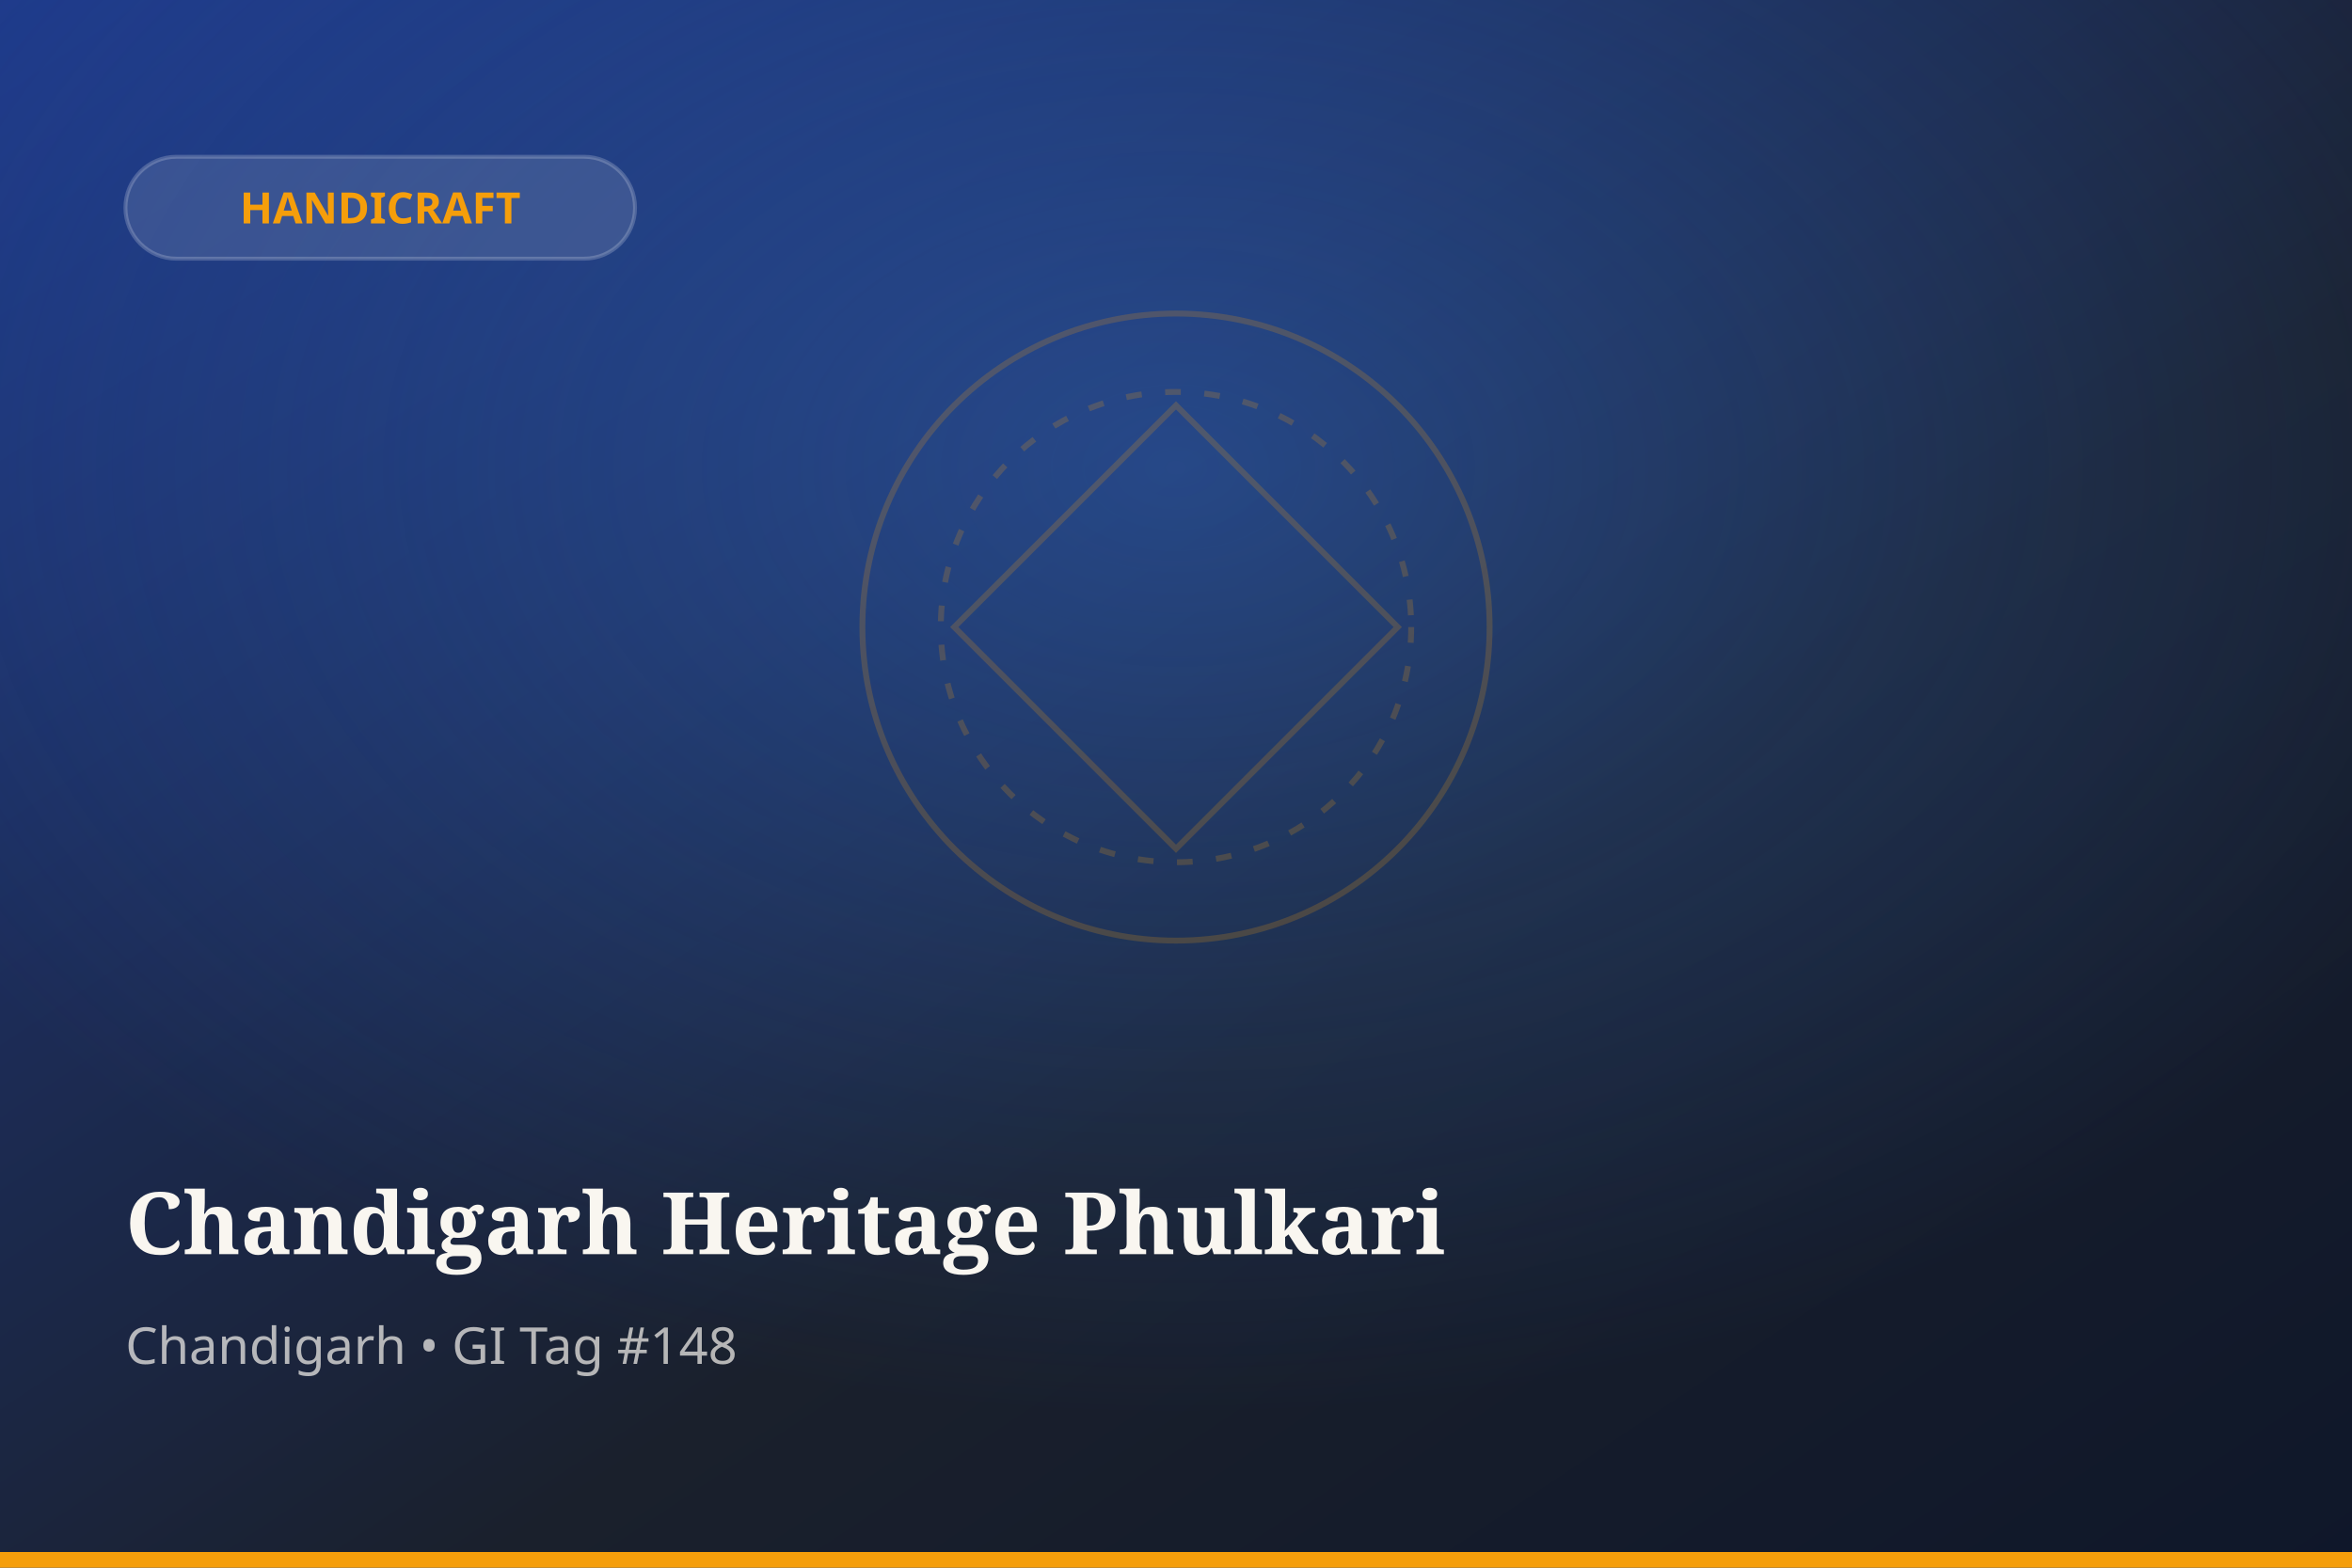
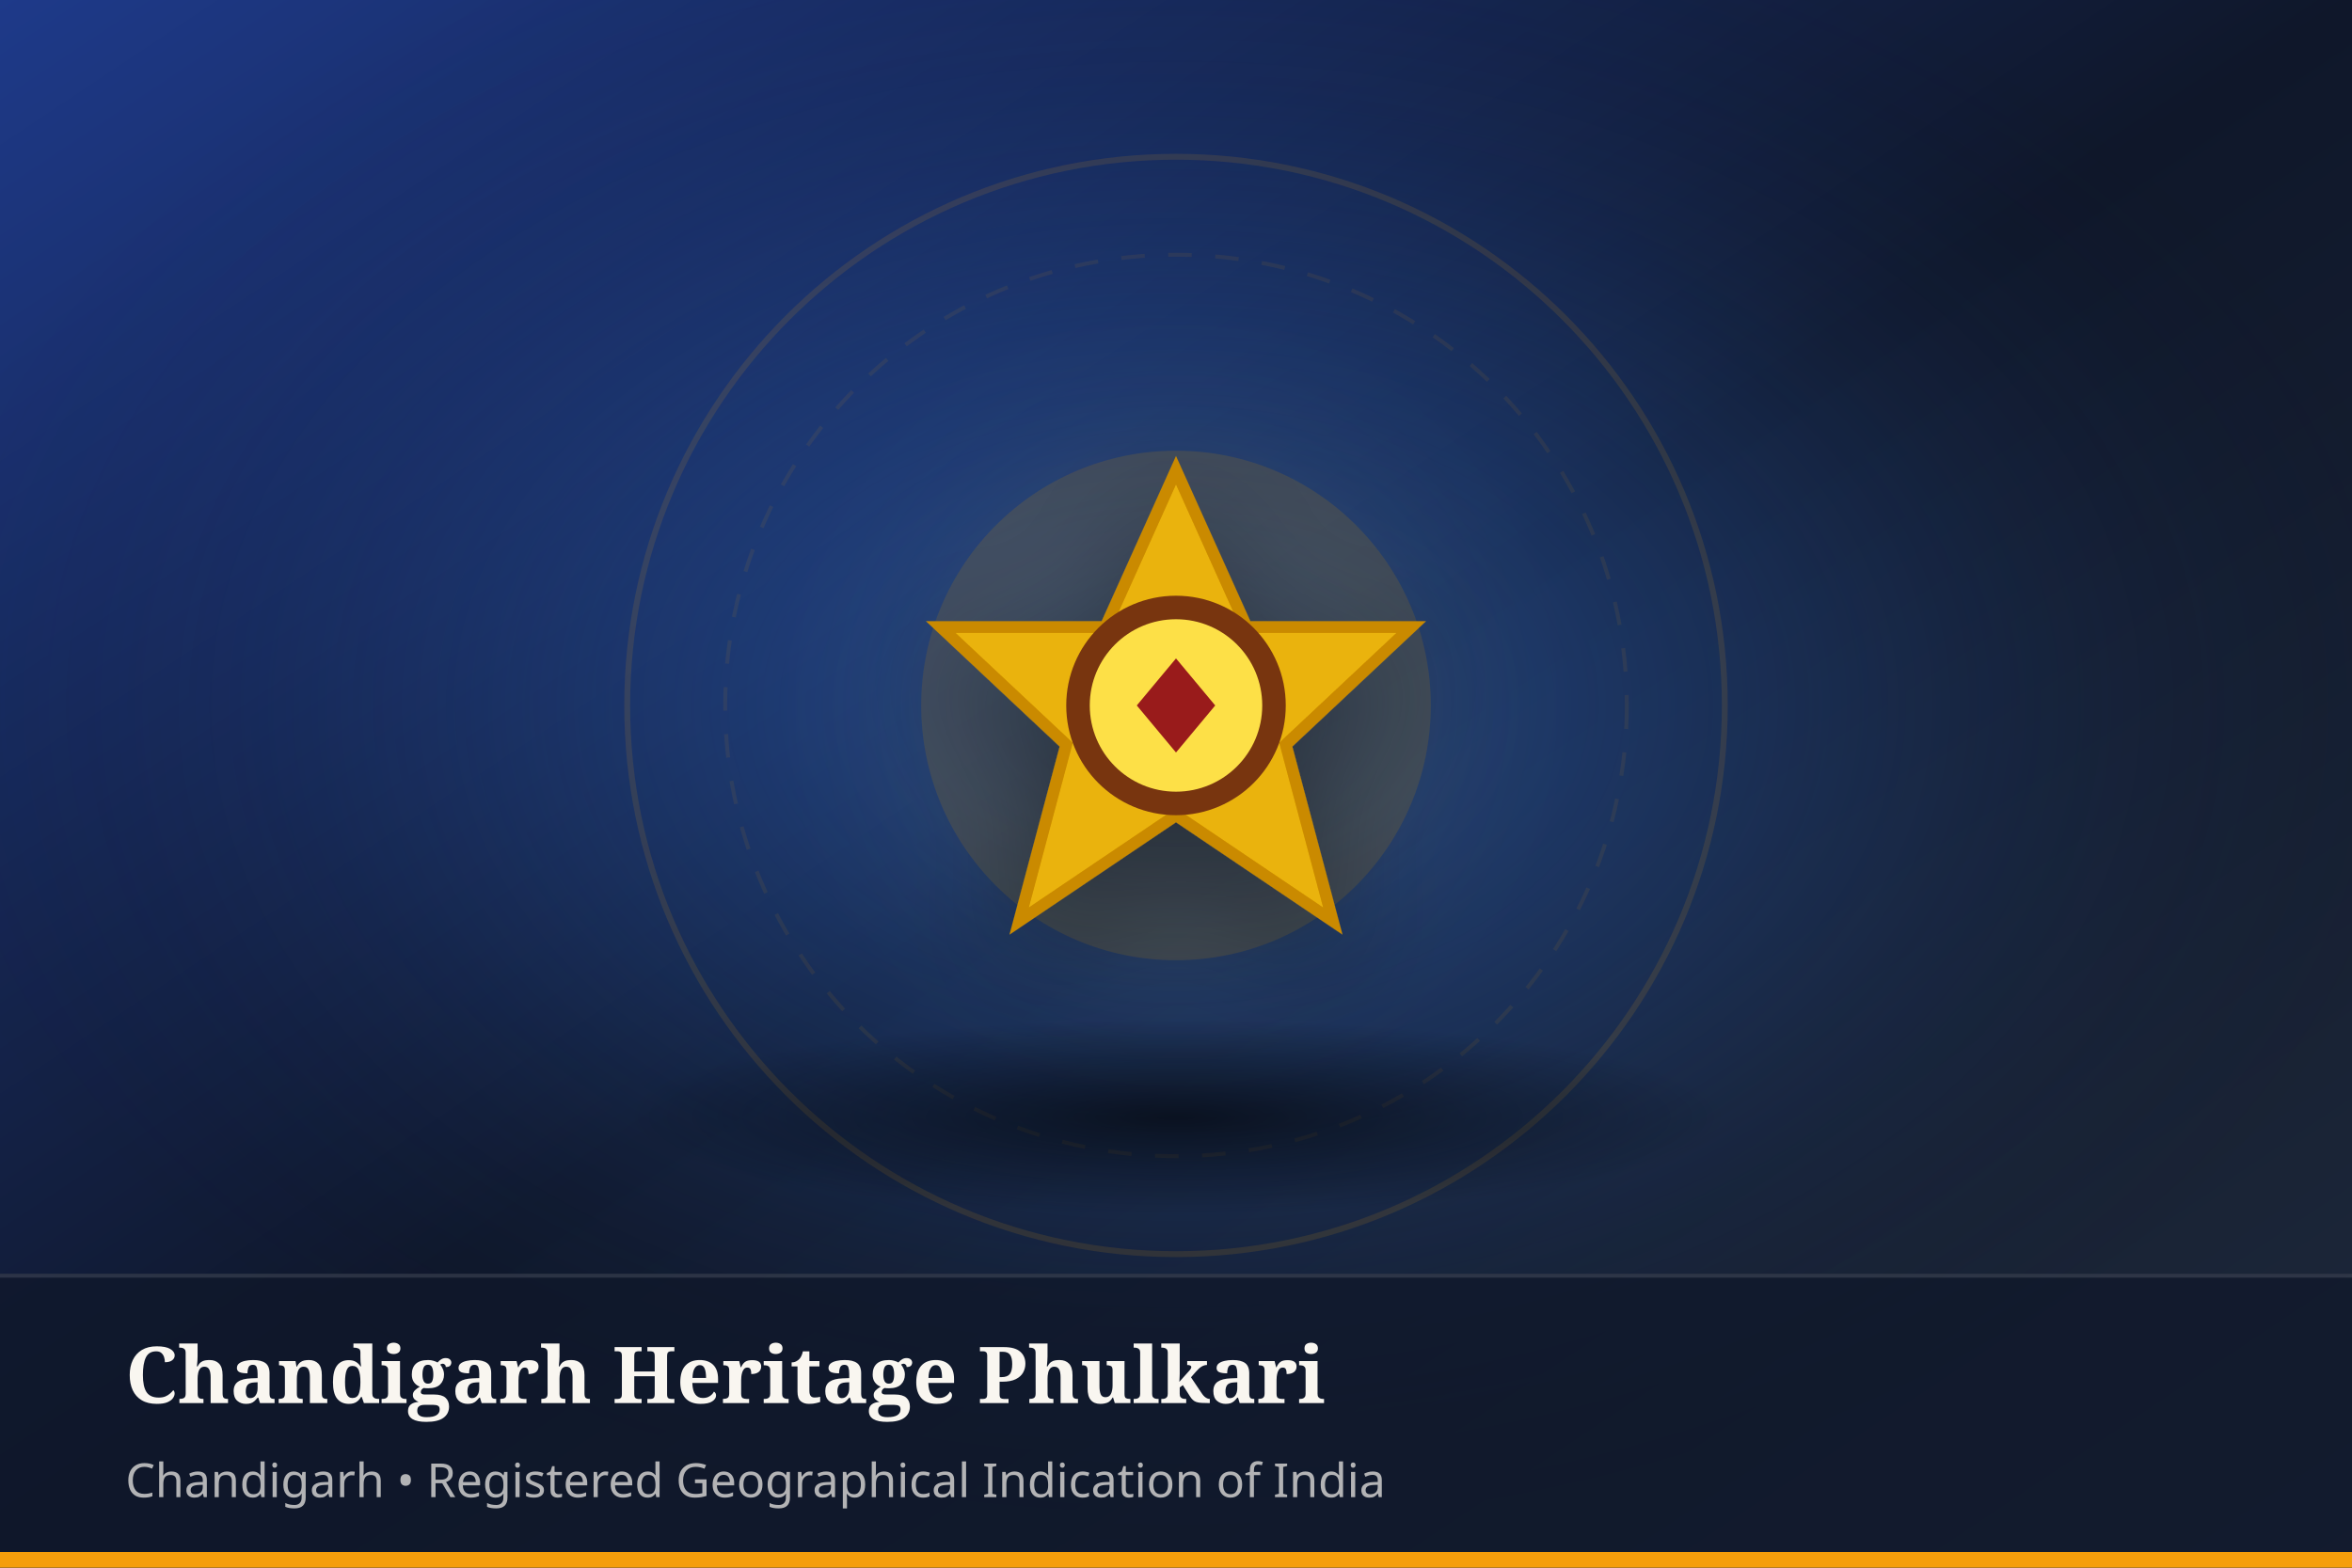
<svg xmlns="http://www.w3.org/2000/svg" width="600" height="400" viewBox="0 0 600 400">
  <defs>
    <linearGradient id="bgGrad_chandigarh-heritage-phulkari" x1="0%" y1="0%" x2="100%" y2="100%">
      <stop offset="0%" stop-color="#1E3A8A" />
-       <stop offset="60%" stop-color="#1A202C" />
-       <stop offset="100%" stop-color="#0F172A" />
+       <stop offset="50%" stop-color="#0F172A" />
+       <stop offset="100%" stop-color="#1E293B" />
    </linearGradient>
-     <radialGradient id="glowGrad_chandigarh-heritage-phulkari" cx="50%" cy="30%" r="60%">
-       <stop offset="0%" stop-color="#3B82F6" stop-opacity="0.35" />
-       <stop offset="100%" stop-color="#3B82F6" stop-opacity="0" />
+     <radialGradient id="spotlight_chandigarh-heritage-phulkari" cx="50%" cy="45%" r="55%">
+       <stop offset="0%" stop-color="#3B82F6" stop-opacity="0.45" />
+       <stop offset="60%" stop-color="#3B82F6" stop-opacity="0.1" />
+       <stop offset="100%" stop-color="#000000" stop-opacity="0" />
+     </radialGradient>
+     <radialGradient id="floorShadow_chandigarh-heritage-phulkari" cx="50%" cy="50%" r="50%">
+       <stop offset="0%" stop-color="rgba(0,0,0,0.6)" />
+       <stop offset="100%" stop-color="rgba(0,0,0,0)" />
    </radialGradient>
  </defs>
  <rect width="100%" height="100%" fill="url(#bgGrad_chandigarh-heritage-phulkari)" />
-   <rect width="100%" height="100%" fill="url(#glowGrad_chandigarh-heritage-phulkari)" />
-   <g transform="translate(300, 160)" stroke="#F59E0B" stroke-opacity="0.2" fill="none" stroke-width="1.5">
-     <circle r="80" />
-     <circle r="60" stroke-dasharray="4,6" />
-     <rect x="-40" y="-40" width="80" height="80" transform="rotate(45)" />
+   <rect width="100%" height="100%" fill="url(#spotlight_chandigarh-heritage-phulkari)" />
+   <circle cx="300" cy="180" r="140" fill="none" stroke="#F59E0B" stroke-opacity="0.12" stroke-width="1.5" />
+   <circle cx="300" cy="180" r="115" fill="none" stroke="#F59E0B" stroke-opacity="0.08" stroke-width="1" stroke-dasharray="6,6" />
+   <ellipse cx="300" cy="285" rx="140" ry="25" fill="url(#floorShadow_chandigarh-heritage-phulkari)" />
+   <g transform="translate(300, 180)">
+     <circle cx="0" cy="0" r="65" fill="#CA8A04" opacity="0.2" filter="drop-shadow(0 0 20px rgba(234,179,8,0.4))" />
+     <polygon points="0,-60 18,-20 60,-20 28,10 40,55 0,28 -40,55 -28,10 -60,-20 -18,-20" fill="#EAB308" stroke="#CA8A04" stroke-width="3" filter="drop-shadow(0 10px 15px rgba(0,0,0,0.4))" />
+     <circle cx="0" cy="0" r="28" fill="#78350F" />
+     <circle cx="0" cy="0" r="22" fill="#FDE047" />
+     <path d="M-10,0 L0,-12 L10,0 L0,12 Z" fill="#991B1B" />
  </g>
-   <g transform="translate(32, 40)">
-     <rect width="130" height="26" rx="13" fill="rgba(255,255,255,0.12)" stroke="rgba(255,255,255,0.2)" />
-     <text x="65" y="17" fill="#F59E0B" font-family="sans-serif" font-size="11" font-weight="600" text-anchor="middle">
-       HANDICRAFT
-     </text>
-   </g>
-   <text x="32" y="320" fill="#F9F6F0" font-family="serif" font-size="22" font-weight="700">
+   <rect x="0" y="325" width="600" height="75" fill="rgba(15, 23, 42, 0.75)" />
+   <rect x="0" y="325" width="600" height="1" fill="rgba(255, 255, 255, 0.12)" />
+   <text x="32" y="358" fill="#F9F6F0" font-family="'Playfair Display', Georgia, serif" font-size="20" font-weight="700">
    Chandigarh Heritage Phulkari
  </text>
-   <text x="32" y="348" fill="rgba(249, 246, 240, 0.7)" font-family="sans-serif" font-size="13">
-     Chandigarh • GI Tag #148
+   <text x="32" y="382" fill="rgba(249, 246, 240, 0.7)" font-family="'Plus Jakarta Sans', sans-serif" font-size="12" font-weight="500">
+     Chandigarh • Registered Geographical Indication of India
  </text>
  <rect x="0" y="396" width="600" height="4" fill="#F59E0B" />
</svg>
